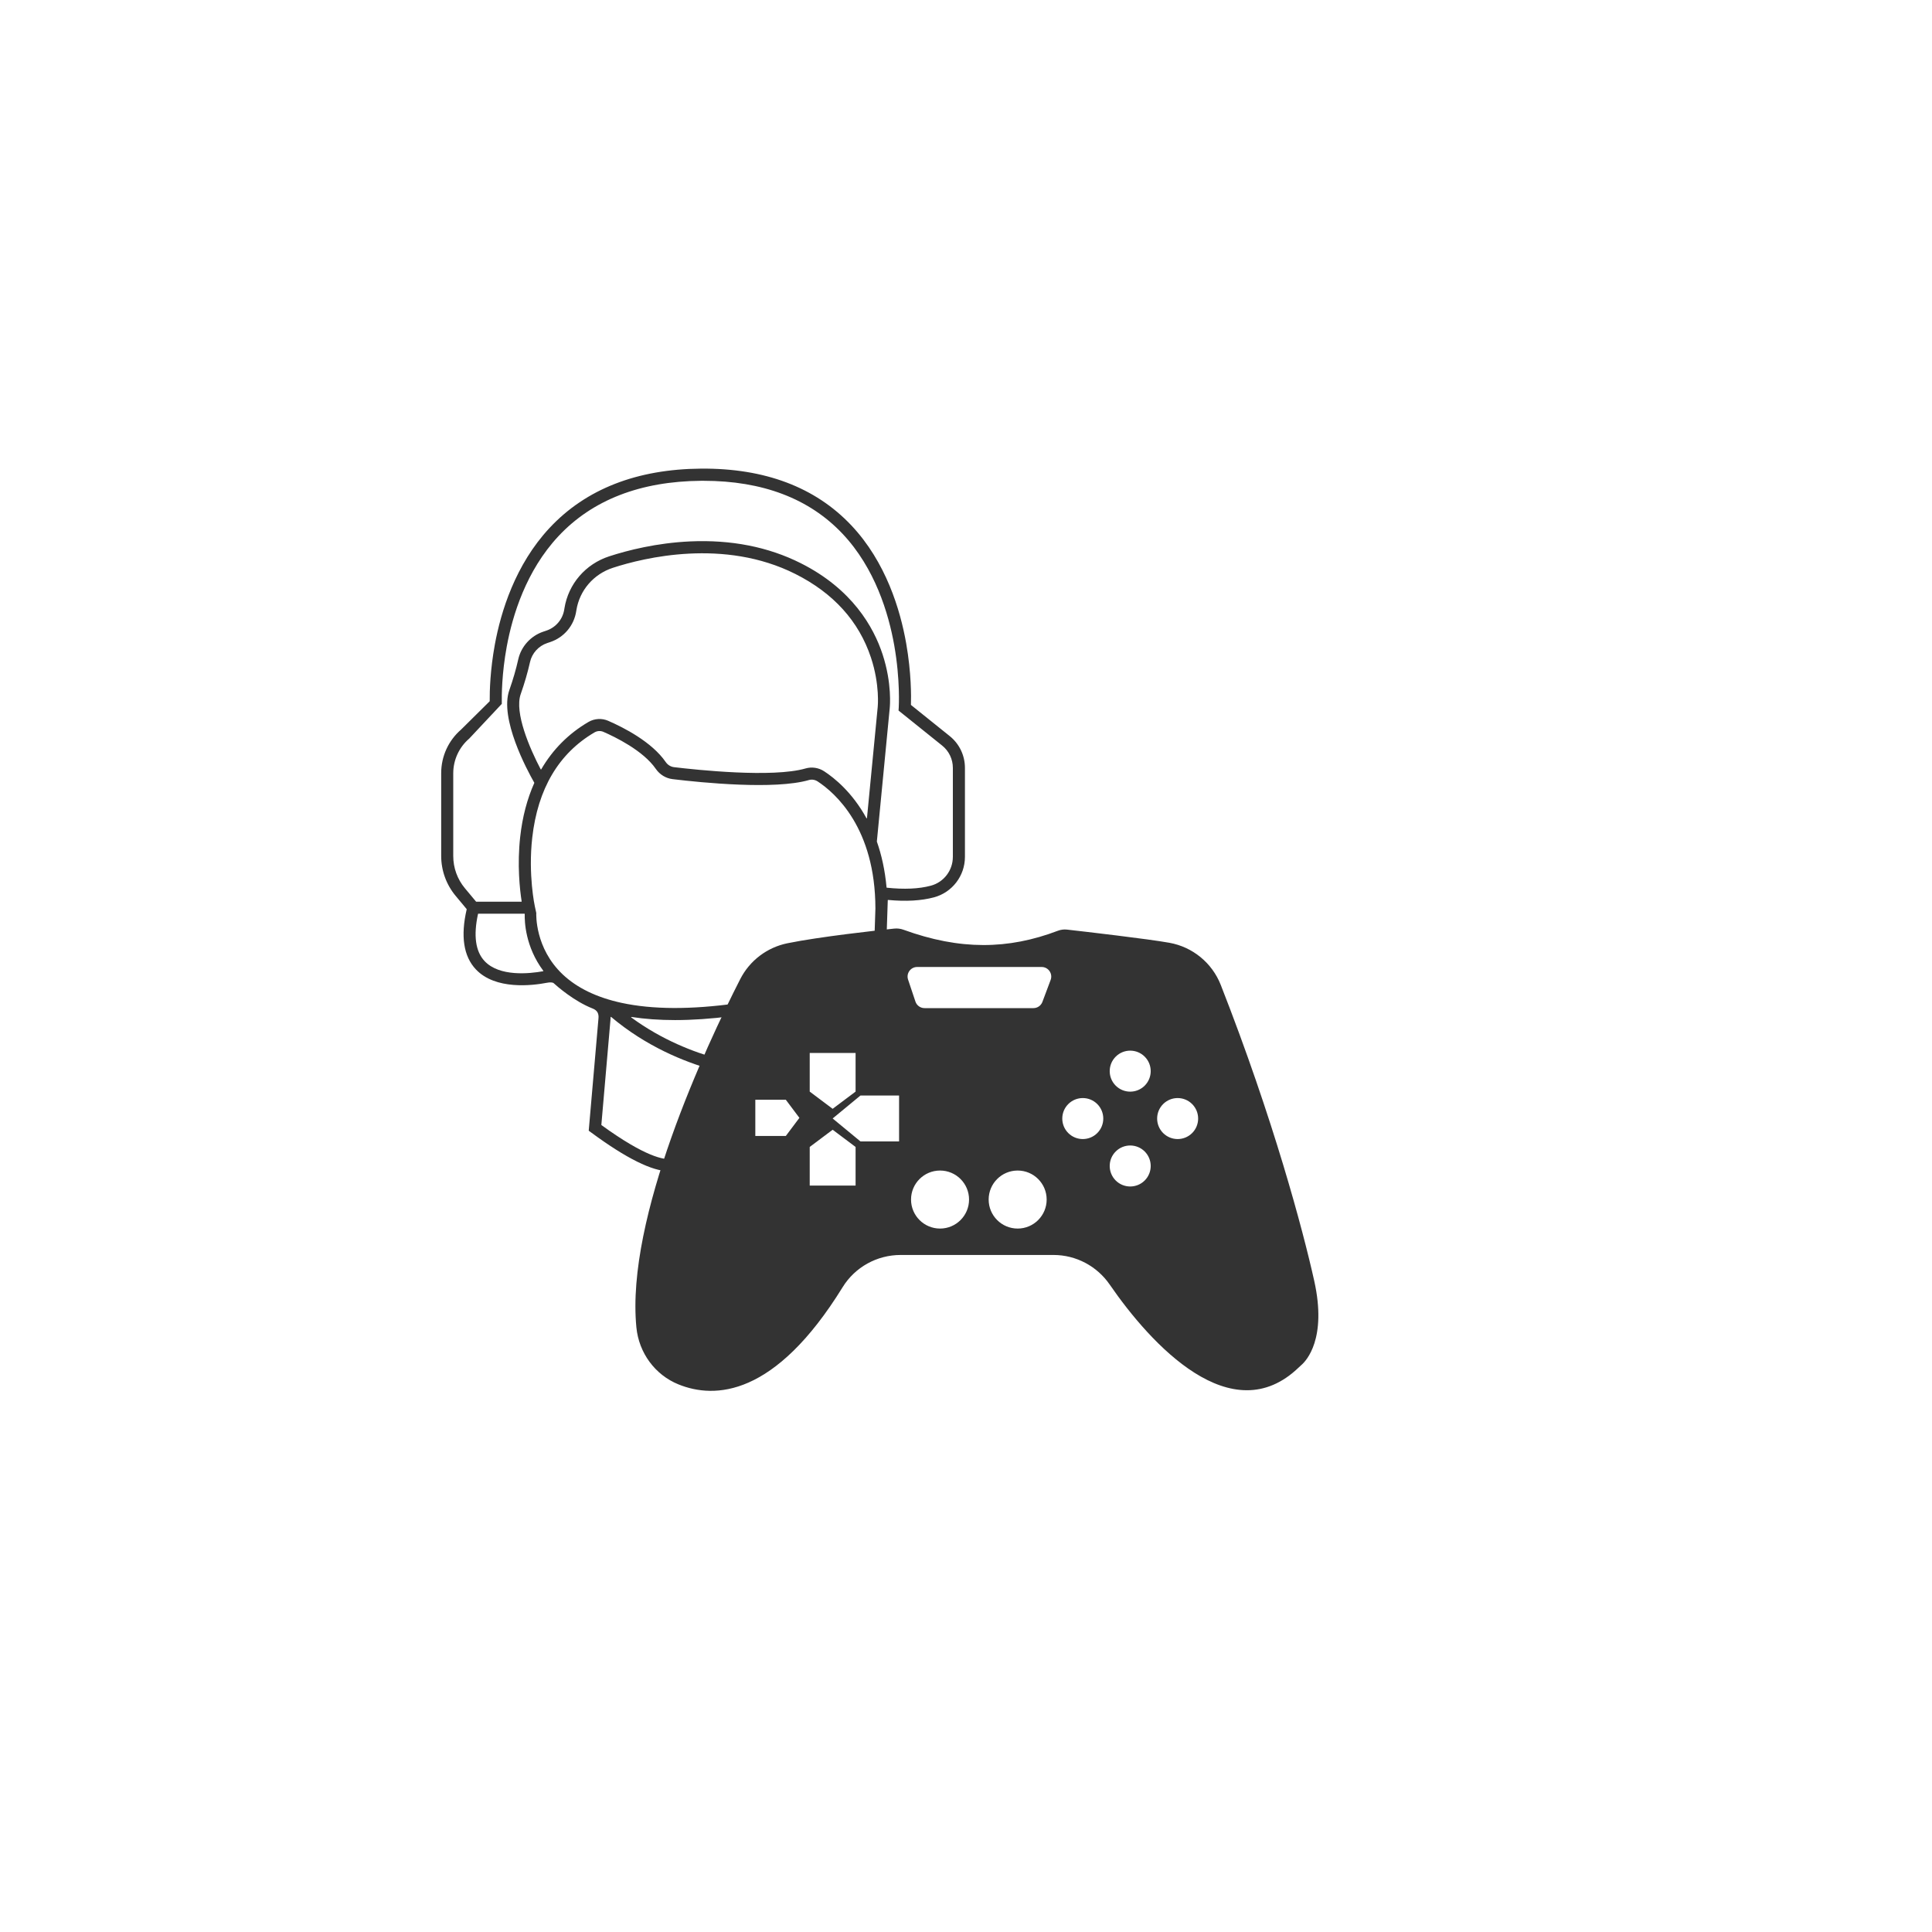
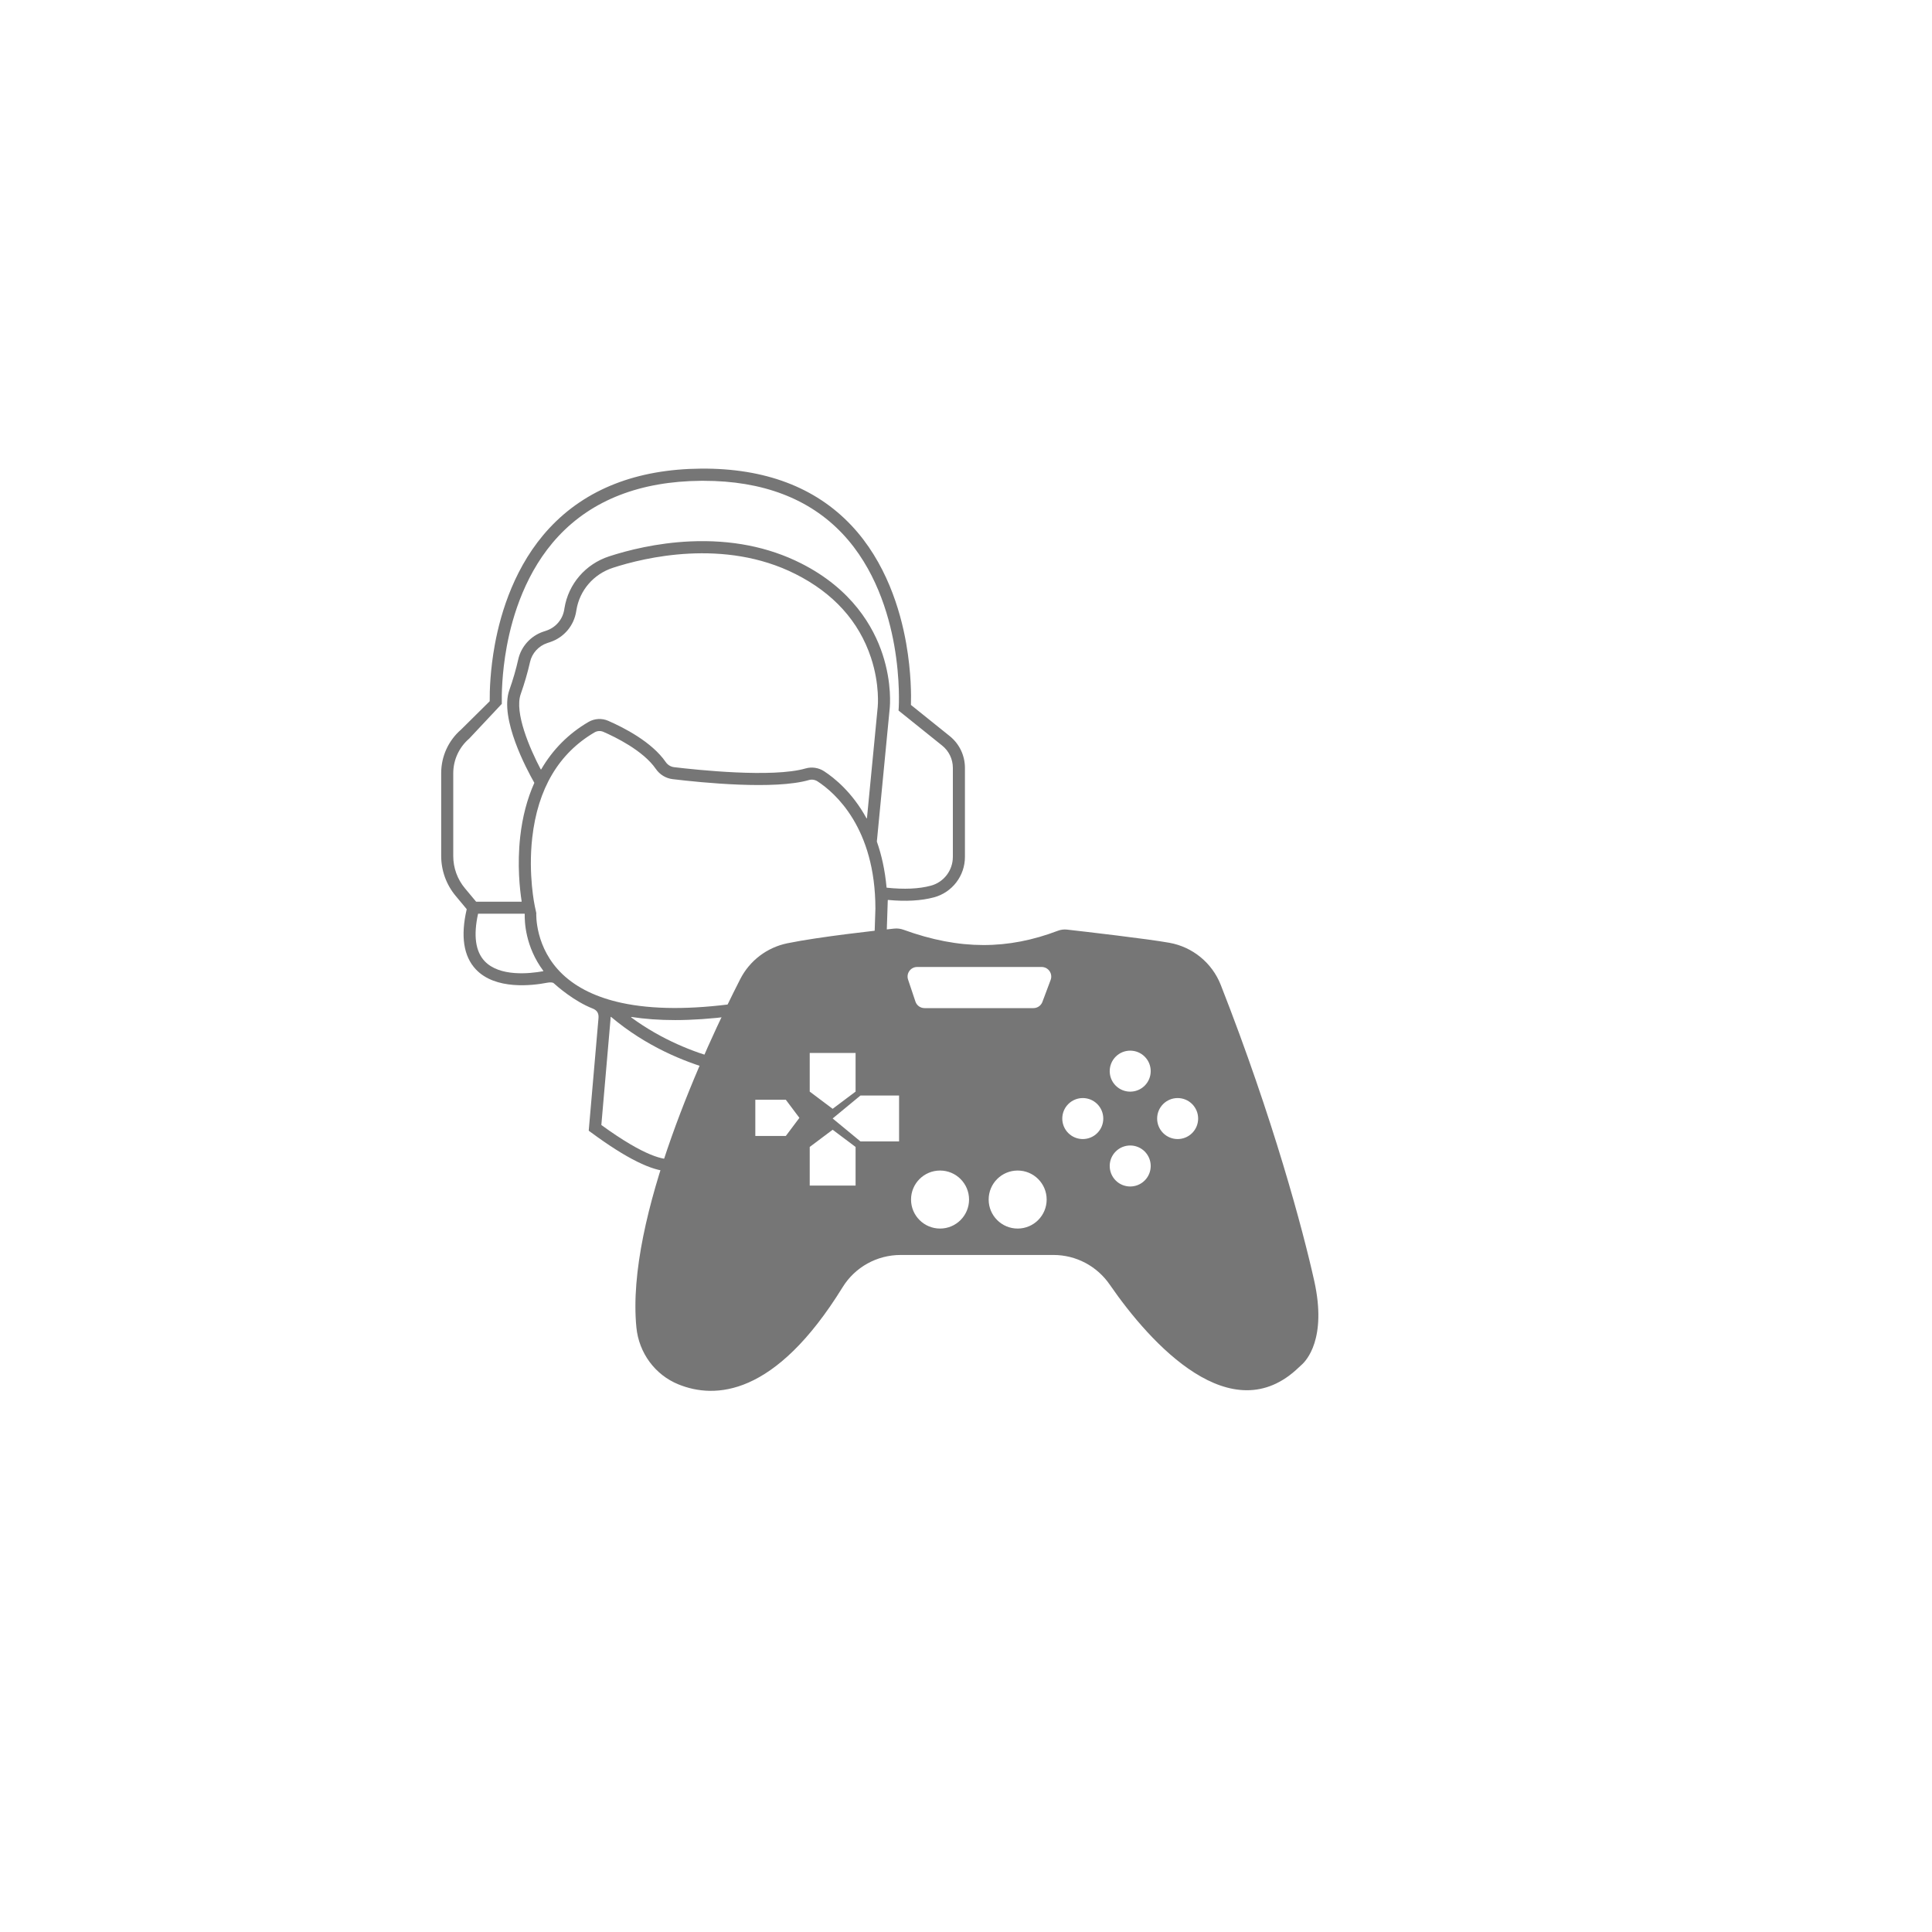
<svg xmlns="http://www.w3.org/2000/svg" version="1.1" id="Layer_1" x="0px" y="0px" viewBox="0 0 1000 1000" style="enable-background:new 0 0 1000 1000;" xml:space="preserve">
  <style type="text/css">
- 	.st0{fill:#333333;}
- 	.st1{font-family:'SourceHanSansCN-Light-GBpc-EUC-H';}
- 	.st2{font-size:85px;}
+ 	.st0{fill:#767676;}
</style>
  <path class="st0" d="M491.55,380.98l-20-16.07c-0.04-0.03-0.06-0.07-0.05-0.12c0.14-4.37,0.22-16.55-2.46-31.77  c-3.06-17.39-10.47-42.1-28.39-61.09c-18.64-19.75-44.8-29.63-77.78-29.37c-33.25,0.26-59.64,10.59-78.42,30.7  c-17.75,19-25.2,43.34-28.33,60.41c-2.4,13.13-2.7,23.91-2.65,29.23c0,0.04-0.02,0.07-0.04,0.1l-14.77,14.62c0,0,0,0-0.01,0.01  c-6.54,5.65-10.29,13.85-10.29,22.5v42.92c0,7.55,2.65,14.86,7.48,20.65l5.69,6.83c0.03,0.03,0.04,0.08,0.03,0.13  c-3.22,13.87-1.63,24.32,4.74,31.08c10.11,10.72,29.14,8.42,36.85,6.93c1.65-0.32,2.95-0.22,3.47,0.25  c1.67,1.52,10.5,9.32,20.14,13.09c2.37,0.93,3.32,2.62,2.99,5.32l-5.02,57.84c0,0.05,0.02,0.1,0.06,0.13l1.35,0.99  c17.98,13.25,31.44,19.93,40.12,19.93c0.03,0,0.06,0,0.09,0c-0.08-2.06,0.3-4.22,1.01-6.31c-3.55,0.46-13.19-0.96-36.04-17.56  c-0.04-0.03-0.06-0.08-0.06-0.13l4.7-54.19c0.06-0.53,0.09-1.06,0.1-1.57c0-0.12,0.14-0.19,0.24-0.11  c18.15,15.32,37.91,23.22,52.1,27.24c0.7-2.02,1.7-3.97,2.9-5.68c-11.98-3.28-28.56-9.54-44.54-21.27  c-0.12-0.09-0.04-0.28,0.11-0.26c6.91,1.07,14.43,1.61,22.53,1.61c9.01,0,18.73-0.67,29.12-1.99c0.49-2.31,1.43-4.6,2.65-6.66  c-23.5,3.28-43.5,3.19-59.45-0.26c-12.83-2.78-23.09-7.74-30.49-14.75c-14.41-13.64-13.68-31.15-13.65-31.77  c0-0.01-0.75-3.42-0.75-3.43c-0.04-0.16-3.52-16.36-1.34-35.56c2.87-25.31,13.71-43.64,32.22-54.48c1.4-0.82,3.11-0.93,4.57-0.3  c5.99,2.6,20.63,9.68,27.17,19.19c2.03,2.95,5.19,4.88,8.68,5.3c15.34,1.85,52.91,5.58,70.56,0.47c1.51-0.44,3.15-0.18,4.51,0.71  c8.99,5.88,29.89,24.06,29.91,65.87l-0.56,16.97c1.18-0.22,2.38-0.34,3.56-0.34c0.92,0,1.82,0.07,2.7,0.19l0.7-21.2  c0-0.08,0.08-0.15,0.16-0.14c9.2,0.87,17.18,0.42,23.76-1.35c9.43-2.53,16.02-11.13,16.02-20.92v-46.12  C499.44,391,496.56,385,491.55,380.98z M281.21,502.48c0.06,0.09,0.02,0.21-0.09,0.23c-7.14,1.29-22.62,2.9-30.29-5.24  c-4.71-5-5.86-13.2-3.41-24.41c0.01-0.07,0.07-0.12,0.14-0.12l23.9,0c0.08,0,0.15,0.06,0.14,0.15  C271.49,476.87,271.84,489.94,281.21,502.48z M448.74,423.44c-0.01,0.14-0.2,0.18-0.27,0.05c-7.29-13.3-16.51-20.76-21.86-24.26  c-2.88-1.89-6.41-2.42-9.67-1.48c-17.01,4.93-56.41,0.73-68.08-0.67c-1.71-0.21-3.26-1.17-4.27-2.63  c-7.19-10.45-21.78-17.88-29.83-21.38c-3.28-1.42-7.1-1.19-10.21,0.64c-10.26,6-18.45,14.24-24.42,24.51c-0.06,0.1-0.2,0.1-0.25,0  c-5.66-10.72-13.73-29.4-10.36-38.96c2-5.67,3.62-11.26,4.82-16.6c1.02-4.56,4.43-8.32,8.9-9.81l1.49-0.5  c7.21-2.4,12.39-8.55,13.53-16.05c0.02-0.16,0.05-0.32,0.08-0.49c1.65-10.27,8.9-18.67,18.93-21.93  c16.08-5.22,57.48-15.37,94.42,3.21c19.72,9.92,32.88,24.48,39.12,43.29c4.68,14.11,3.51,25.47,3.49,25.58L448.74,423.44z   M493.19,443.55c0,6.97-4.68,13.09-11.38,14.88c-6.15,1.65-13.81,2-22.8,1.04c-0.07-0.01-0.12-0.06-0.13-0.13  c-0.82-9.06-2.62-16.92-5.01-23.71c-0.01-0.02-0.01-0.04-0.01-0.06l6.65-68.93c0.09-0.85,1.27-12.82-3.68-27.93  c-4.63-14.14-15.74-33.81-42.34-47.19c-16.79-8.45-36.05-12.24-57.25-11.29c-17.42,0.79-32.41,4.63-41.91,7.72  c-12.27,3.99-21.14,14.29-23.17,26.88c-0.03,0.18-0.06,0.37-0.09,0.55c-0.78,5.16-4.35,9.39-9.32,11.05l-1.49,0.5  c-6.54,2.18-11.53,7.69-13.02,14.38c-1.14,5.1-2.69,10.44-4.61,15.88c-5.18,14.67,9.11,41.27,12.91,47.93  c0.02,0.04,0.02,0.09,0.01,0.13c-3.7,8.27-6.15,17.61-7.29,27.84c-1.63,14.61-0.21,27.3,0.75,33.47c0.01,0.09-0.05,0.16-0.14,0.16  h-23.36c-0.04,0-0.08-0.02-0.11-0.05l-5.77-6.92c-3.9-4.67-6.03-10.57-6.03-16.65v-42.85c0-6.91,3.03-13.48,8.28-17.97  c0,0,0.01-0.01,0.01-0.01l16.8-17.91c0.03-0.03,0.04-0.06,0.04-0.1c-0.09-4.34,0-15.71,2.56-29.59  c2.98-16.21,10.05-39.27,26.74-57.12c17.57-18.79,42.42-28.44,73.88-28.69c0.41,0,0.81,0,1.22,0c30.57,0,54.77,9.21,71.94,27.39  c16.83,17.81,23.85,41.23,26.78,57.73c3.2,18.05,2.34,32.03,2.34,32.17l-0.1,1.55c0,0.05,0.02,0.09,0.05,0.12l22.51,18.08  c3.53,2.83,5.55,7.05,5.55,11.58V443.55z" />
  <path class="st0" d="M680.24,662.95c-5.81-26.12-21.1-83.63-48.37-153.14c-4.47-11.4-14.55-19.67-26.6-21.83  c-11.26-2.02-43.77-5.78-52.98-6.82c-1.58-0.18-3.19,0.02-4.68,0.58c-25.78,9.81-50.72,10.12-79.94-0.5  c-1.55-0.57-3.21-0.77-4.85-0.6c-8.86,0.93-38.68,4.2-55.26,7.59c-10.55,2.15-19.54,8.99-24.43,18.59  c-17.79,34.89-59.32,123.53-53.73,180.29c1.29,13.1,9.6,24.53,21.81,29.46c18.69,7.56,49.83,6.55,84.94-50.33  c6.41-10.39,17.78-16.67,29.99-16.67h79.17c11.62,0,22.47,5.75,29.07,15.32c21.44,31.12,63.16,76.48,97.95,42.8  c0.41-0.4,0.83-0.79,1.26-1.16C676.05,704.41,686.93,693.03,680.24,662.95z M419.11,545.01h23.74v20l-11.87,8.91l-11.87-8.91V545.01  z M406.74,587.97h-15.79v-18.74h15.79l7.03,9.37L406.74,587.97z M442.85,613.66h-23.74v-20l11.87-8.91l11.87,8.91V613.66z   M465.36,590.79h-20l-14.38-11.87l14.38-11.87h20V590.79z M486.57,635.9c-8.29,0-15.02-6.72-15.02-15.02  c0-8.29,6.72-15.01,15.02-15.01c8.29,0,15.01,6.72,15.01,15.01C501.58,629.18,494.86,635.9,486.57,635.9z M526.74,635.9  c-8.29,0-15.01-6.72-15.01-15.02c0-8.29,6.72-15.01,15.01-15.01c8.29,0,15.01,6.72,15.01,15.01  C541.75,629.18,535.03,635.9,526.74,635.9z M543.81,507.21l-4.26,11.37c-0.73,1.94-2.58,3.22-4.65,3.22h-56.36  c-2.13,0-4.03-1.36-4.71-3.38l-3.81-11.38c-1.08-3.21,1.31-6.53,4.7-6.53h64.44C542.62,500.51,545.02,503.97,543.81,507.21z   M567.95,586.47c-4.14,4.14-10.86,4.14-15.01,0c-4.14-4.14-4.14-10.87,0-15.01c4.15-4.14,10.87-4.14,15.01,0  C572.09,575.61,572.09,582.33,567.95,586.47z M592.5,611.02c-4.14,4.14-10.87,4.14-15.01,0c-4.14-4.15-4.14-10.87,0-15.01  c4.14-4.14,10.87-4.14,15.01,0C596.64,600.16,596.64,606.87,592.5,611.02z M592.5,561.93c-4.14,4.14-10.87,4.14-15.01,0  c-4.14-4.14-4.14-10.87,0-15.01c4.14-4.14,10.87-4.14,15.01,0C596.64,551.06,596.64,557.78,592.5,561.93z M617.05,586.47  c-4.14,4.14-10.86,4.14-15.01,0c-4.14-4.14-4.14-10.87,0-15.01c4.15-4.14,10.87-4.14,15.01,0  C621.19,575.61,621.19,582.33,617.05,586.47z" />
</svg>
